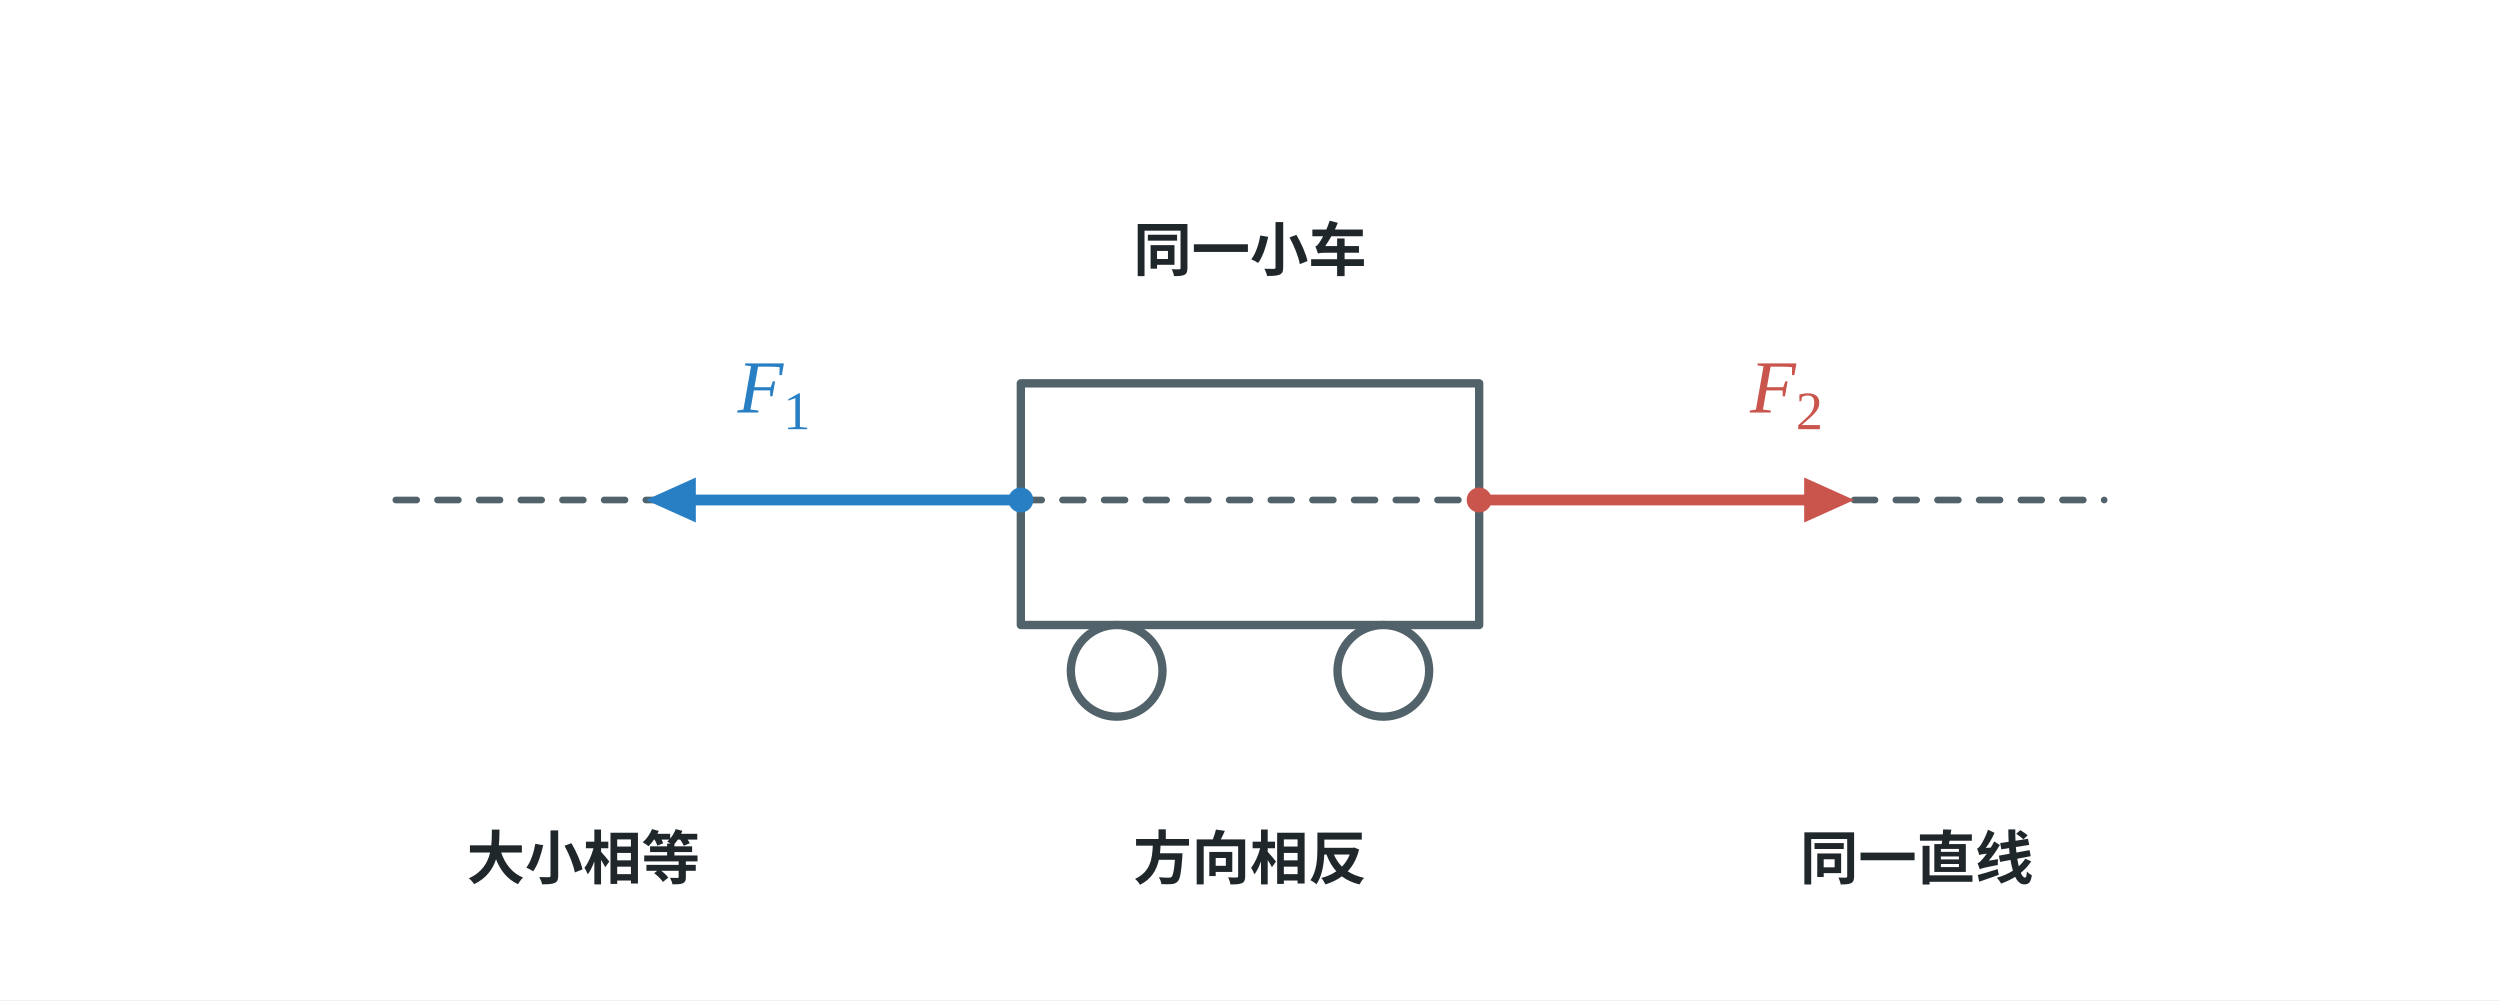
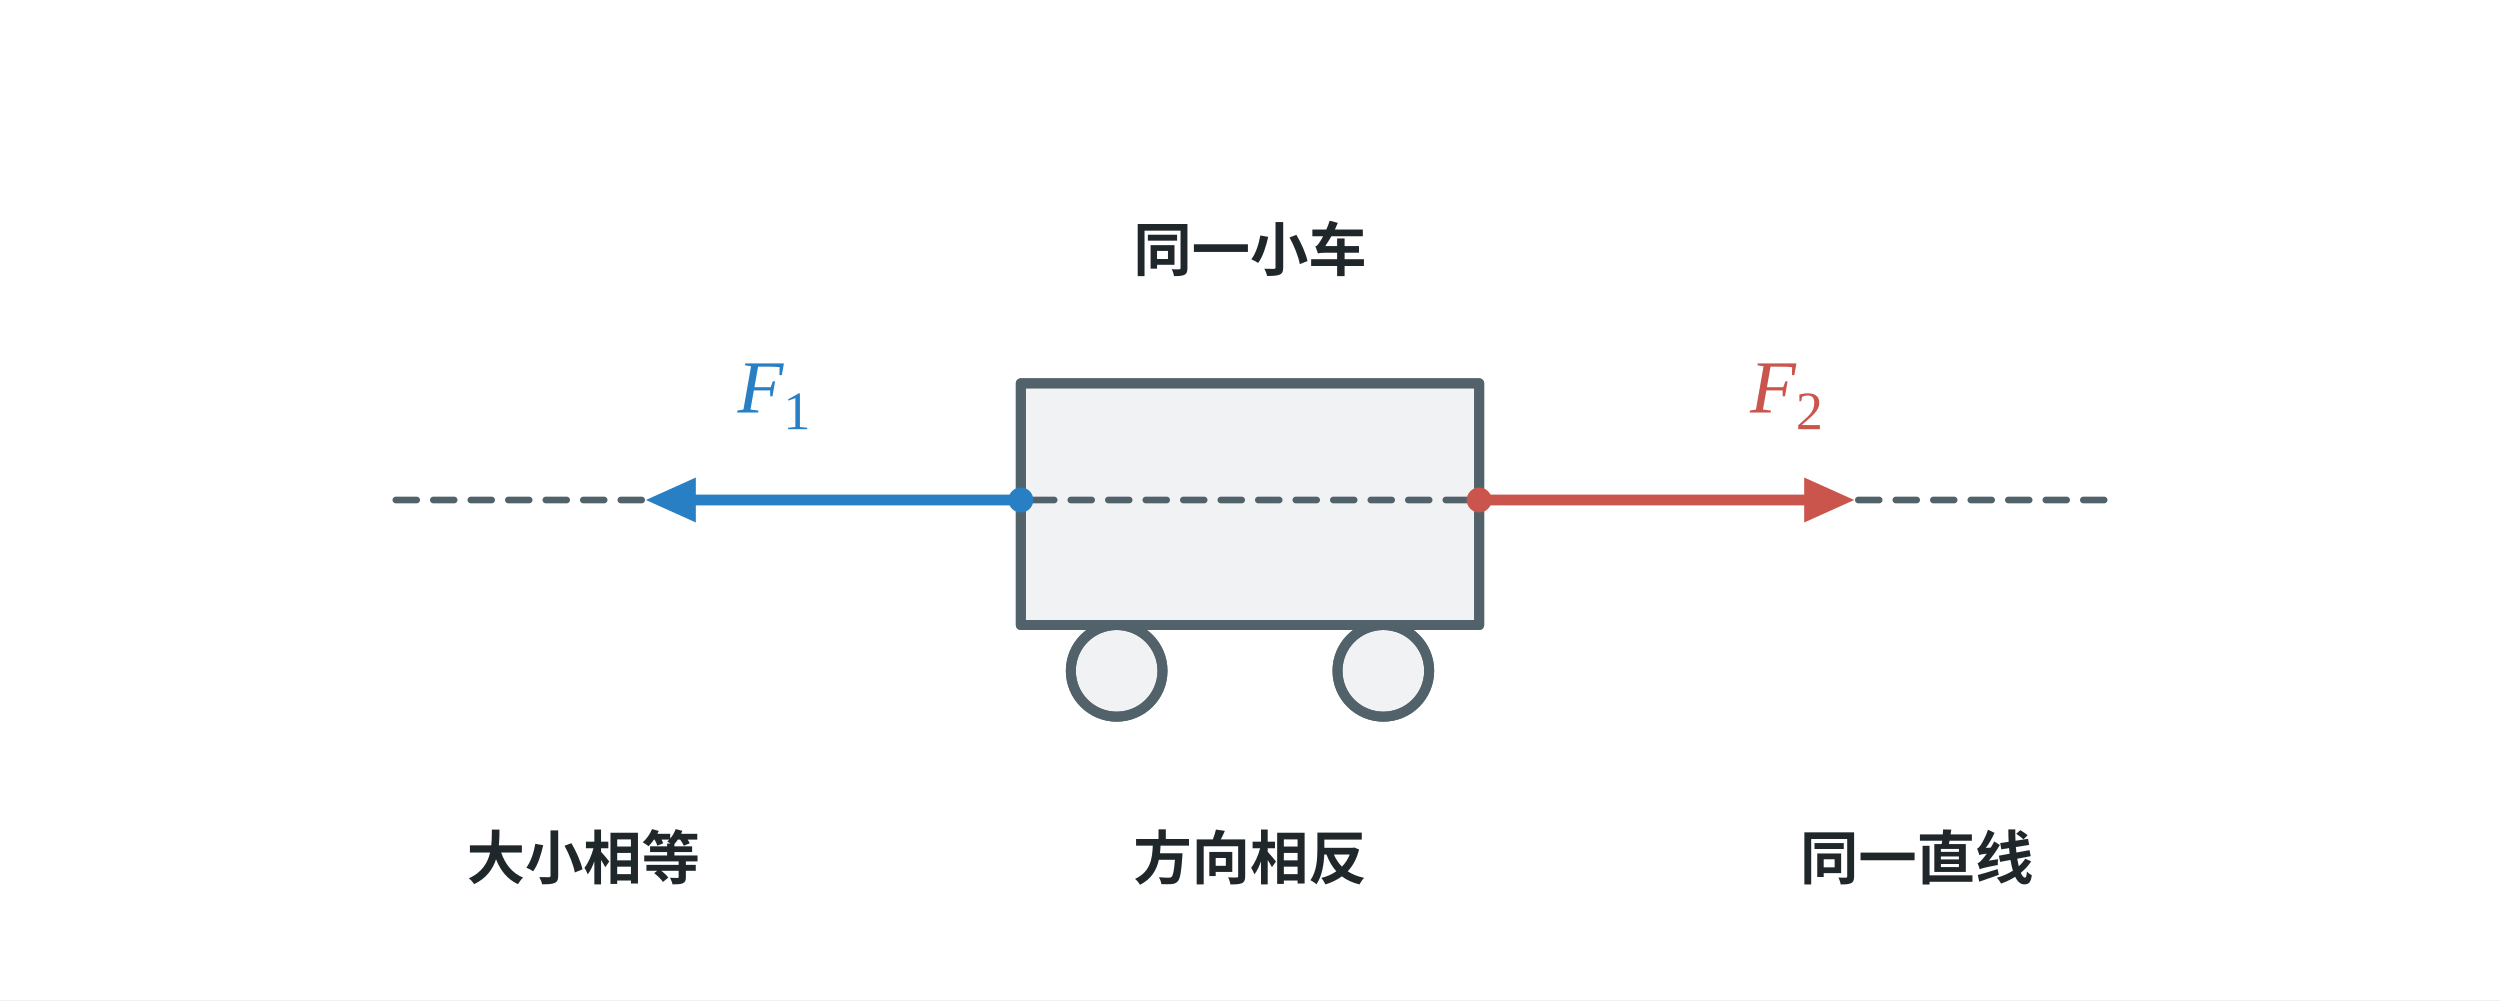
<svg xmlns="http://www.w3.org/2000/svg" viewBox="0 0 600 240" fill="none" stroke-linecap="round" stroke-linejoin="round" role="img" aria-labelledby="opt-a-cart-balanced-pulls-t opt-a-cart-balanced-pulls-d">
  <style>.opt-a-cart-balanced-pulls-lb{font:600 14px -apple-system,"PingFang SC",sans-serif;stroke:none}.opt-a-cart-balanced-pulls-sy{font:italic 18px "Times New Roman",Times,serif;stroke:none}</style>
  <rect width="600" height="240" fill="#fff" stroke="none" />
-   <rect x="245" y="92" width="110" height="58" rx="0" fill="#fff" stroke="#52626a" stroke-width="2" />
-   <circle cx="268" cy="161" r="11" fill="#fff" stroke="#52626a" stroke-width="2" />
-   <circle cx="332" cy="161" r="11" fill="#fff" stroke="#52626a" stroke-width="2" />
-   <path d="M95 120L505 120" stroke="#52626a" stroke-width="1.6" stroke-linecap="round" stroke-dasharray="5 5" />
+   <rect x="245" y="92" width="110" height="58" rx="0" fill="#fff" stroke="#52626a" stroke-width="2.4" />
+   <rect x="245" y="92" width="110" height="58" fill="#52626a" fill-opacity="0.08" stroke="none" />
+   <rect x="245" y="92" width="110" height="58" rx="0" fill="none" stroke="#52626a" stroke-width="2.4" />
+   <circle cx="268" cy="161" r="11" fill="#fff" stroke="#52626a" stroke-width="2.4" />
+   <circle cx="268" cy="161" r="11" fill="#52626a" fill-opacity="0.08" stroke="none" />
+   <circle cx="268" cy="161" r="11" fill="none" stroke="#52626a" stroke-width="2.4" />
+   <circle cx="332" cy="161" r="11" fill="#fff" stroke="#52626a" stroke-width="2.4" />
+   <circle cx="332" cy="161" r="11" fill="#52626a" fill-opacity="0.08" stroke="none" />
+   <circle cx="332" cy="161" r="11" fill="none" stroke="#52626a" stroke-width="2.4" />
+   <path d="M95 120L505 120" stroke="#52626a" stroke-width="1.6" stroke-linecap="round" stroke-dasharray="5 4" />
  <path d="M245 120L164.6 120" stroke="#287fc4" stroke-width="2.6" stroke-linecap="butt" />
  <path d="M155 120L167 114.6L167 125.4Z" stroke="#287fc4" stroke-width="0.01" fill="#287fc4" stroke-linejoin="round" />
  <path d="M355 120L435.4 120" stroke="#c9554d" stroke-width="2.6" stroke-linecap="butt" />
  <path d="M445 120L433 125.4L433 114.6Z" stroke="#c9554d" stroke-width="0.01" fill="#c9554d" stroke-linejoin="round" />
  <circle cx="245" cy="120" r="3" fill="#287fc4" />
  <circle cx="355" cy="120" r="3" fill="#c9554d" />
  <text class="opt-a-cart-balanced-pulls-sy" x="177" y="99" text-anchor="start" style="fill:#287fc4;font-size:18px">F<tspan font-size="13" dy="4" font-style="normal">1</tspan>
  </text>
  <text class="opt-a-cart-balanced-pulls-sy" x="420" y="99" text-anchor="start" style="fill:#c9554d;font-size:18px">F<tspan font-size="13" dy="4" font-style="normal">2</tspan>
  </text>
  <text class="opt-a-cart-balanced-pulls-lb" x="300" y="65" text-anchor="middle" style="fill:#20272b;font-size:14px;font-weight:600">同一小车</text>
  <text class="opt-a-cart-balanced-pulls-lb" x="140" y="211" text-anchor="middle" style="fill:#20272b;font-size:14px;font-weight:600">大小相等</text>
  <text class="opt-a-cart-balanced-pulls-lb" x="300" y="211" text-anchor="middle" style="fill:#20272b;font-size:14px;font-weight:600">方向相反</text>
  <text class="opt-a-cart-balanced-pulls-lb" x="460" y="211" text-anchor="middle" style="fill:#20272b;font-size:14px;font-weight:600">同一直线</text>
</svg>
